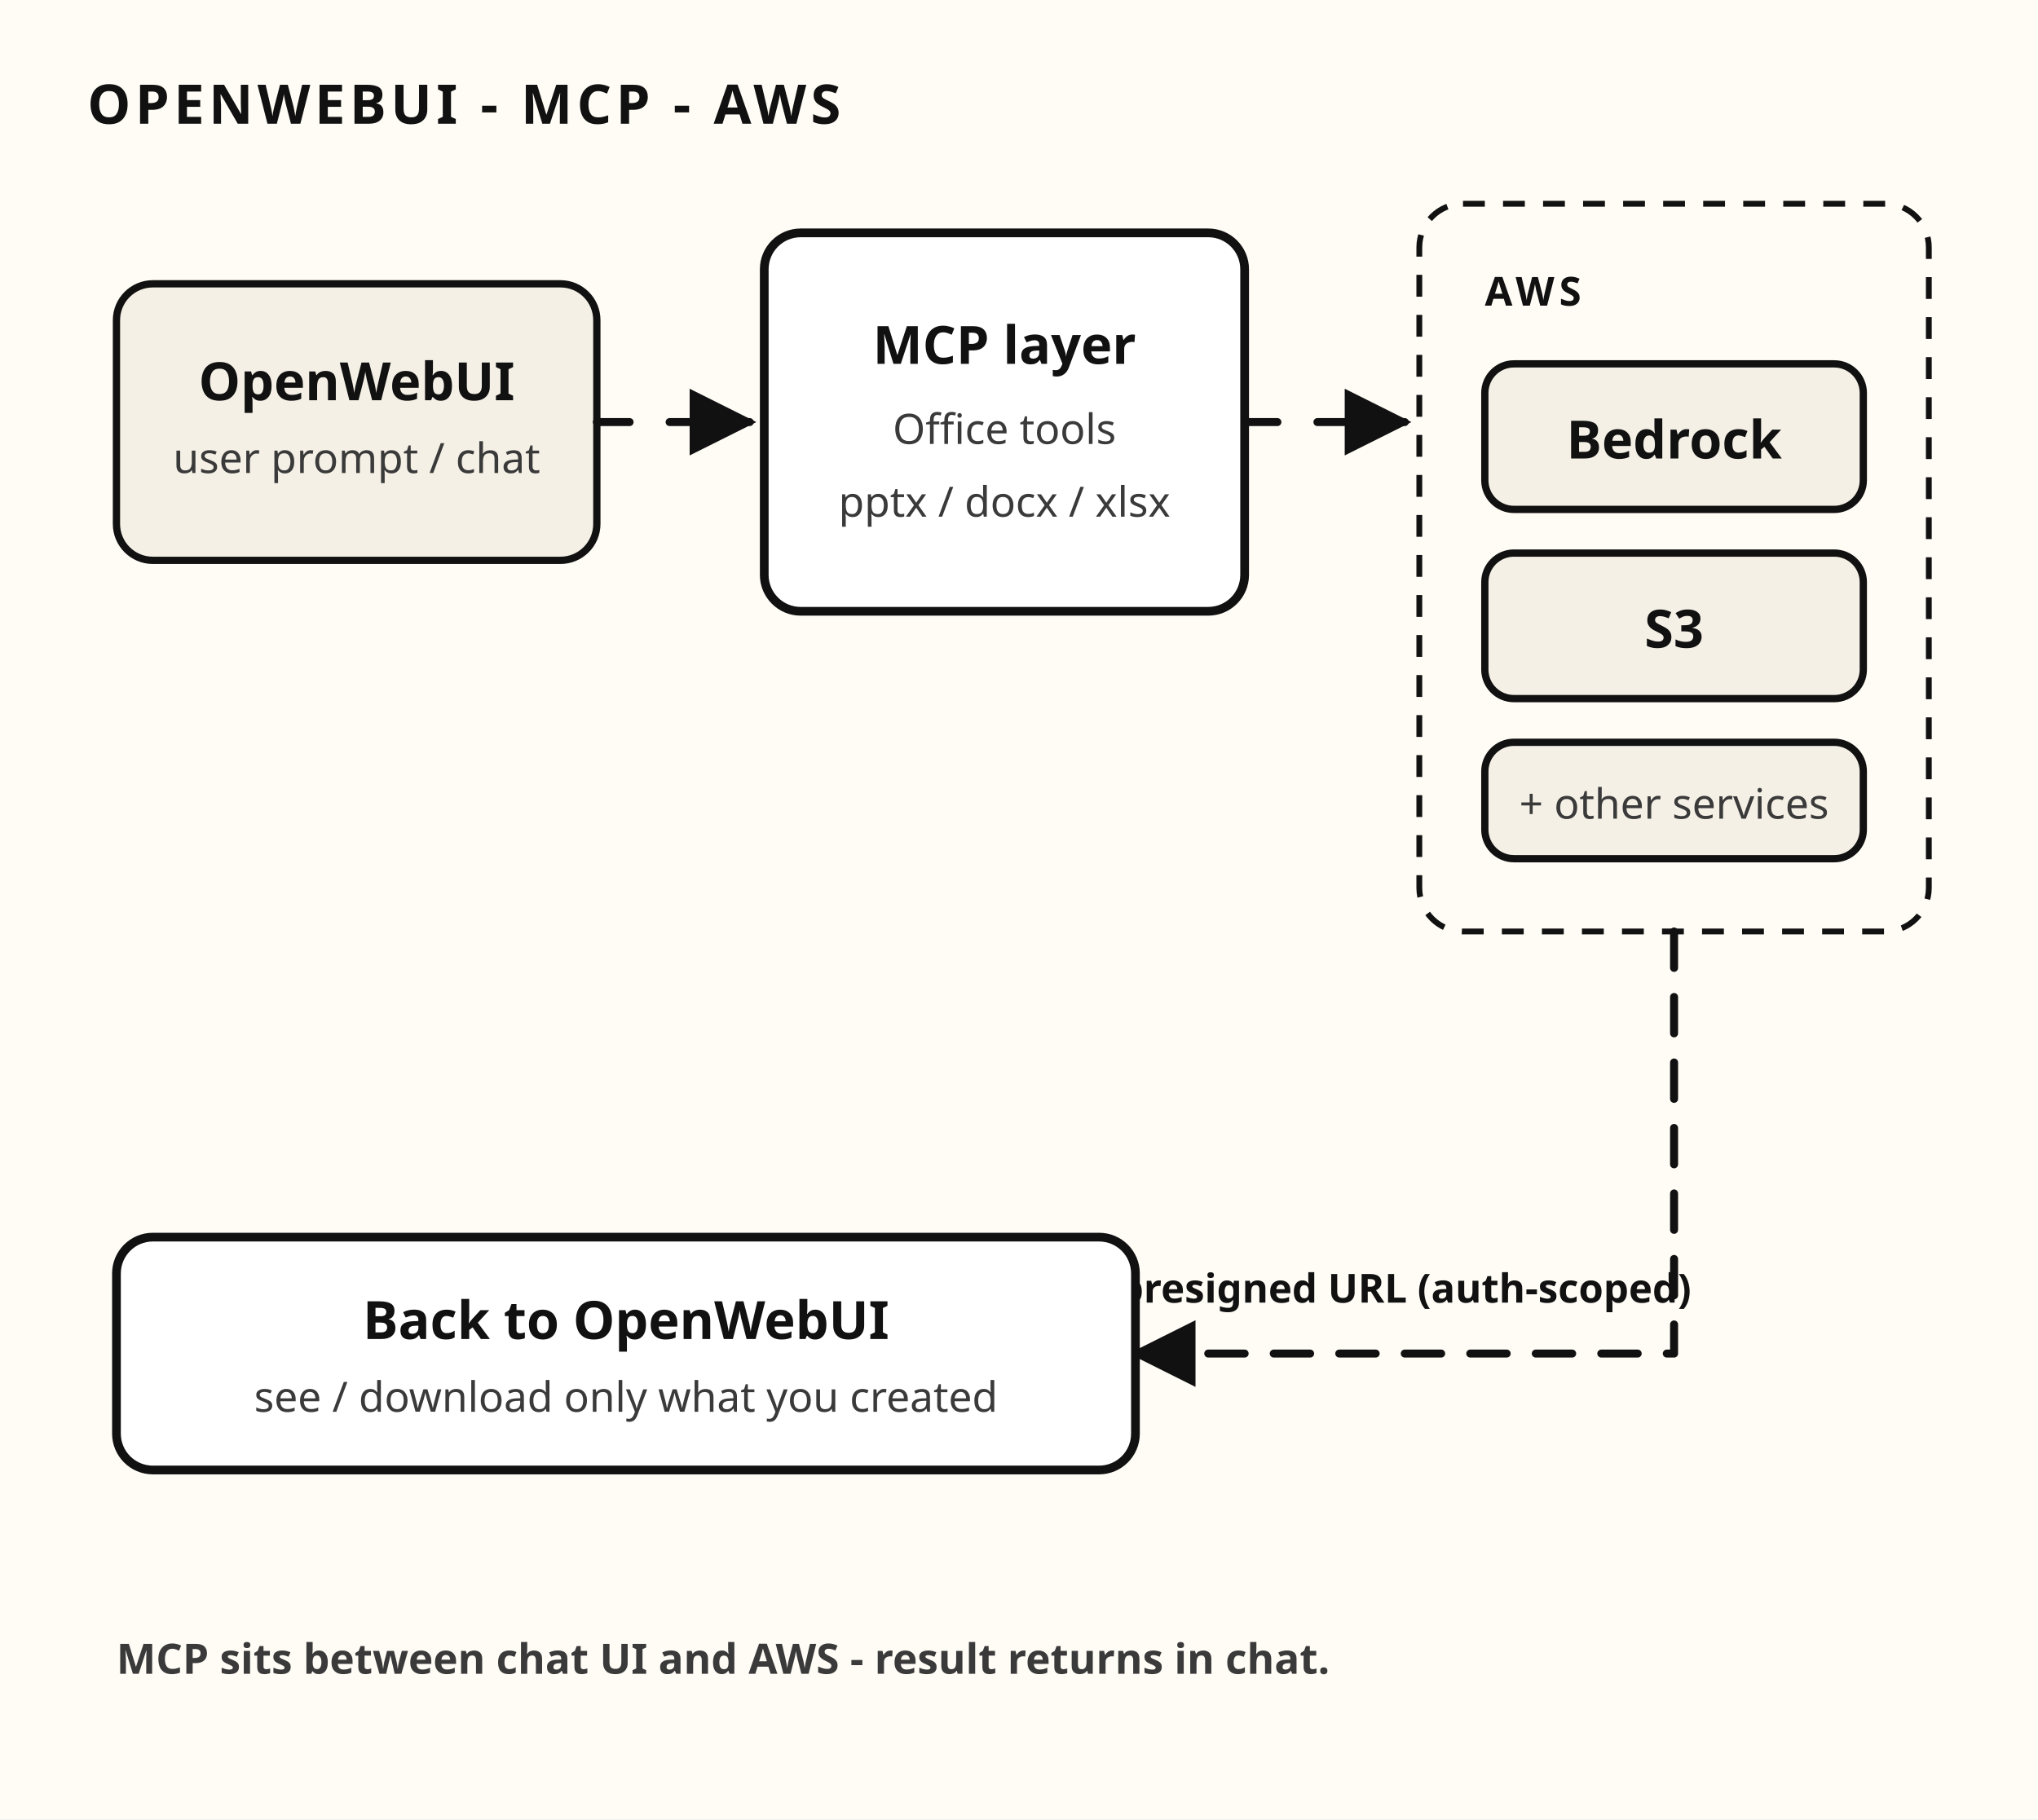
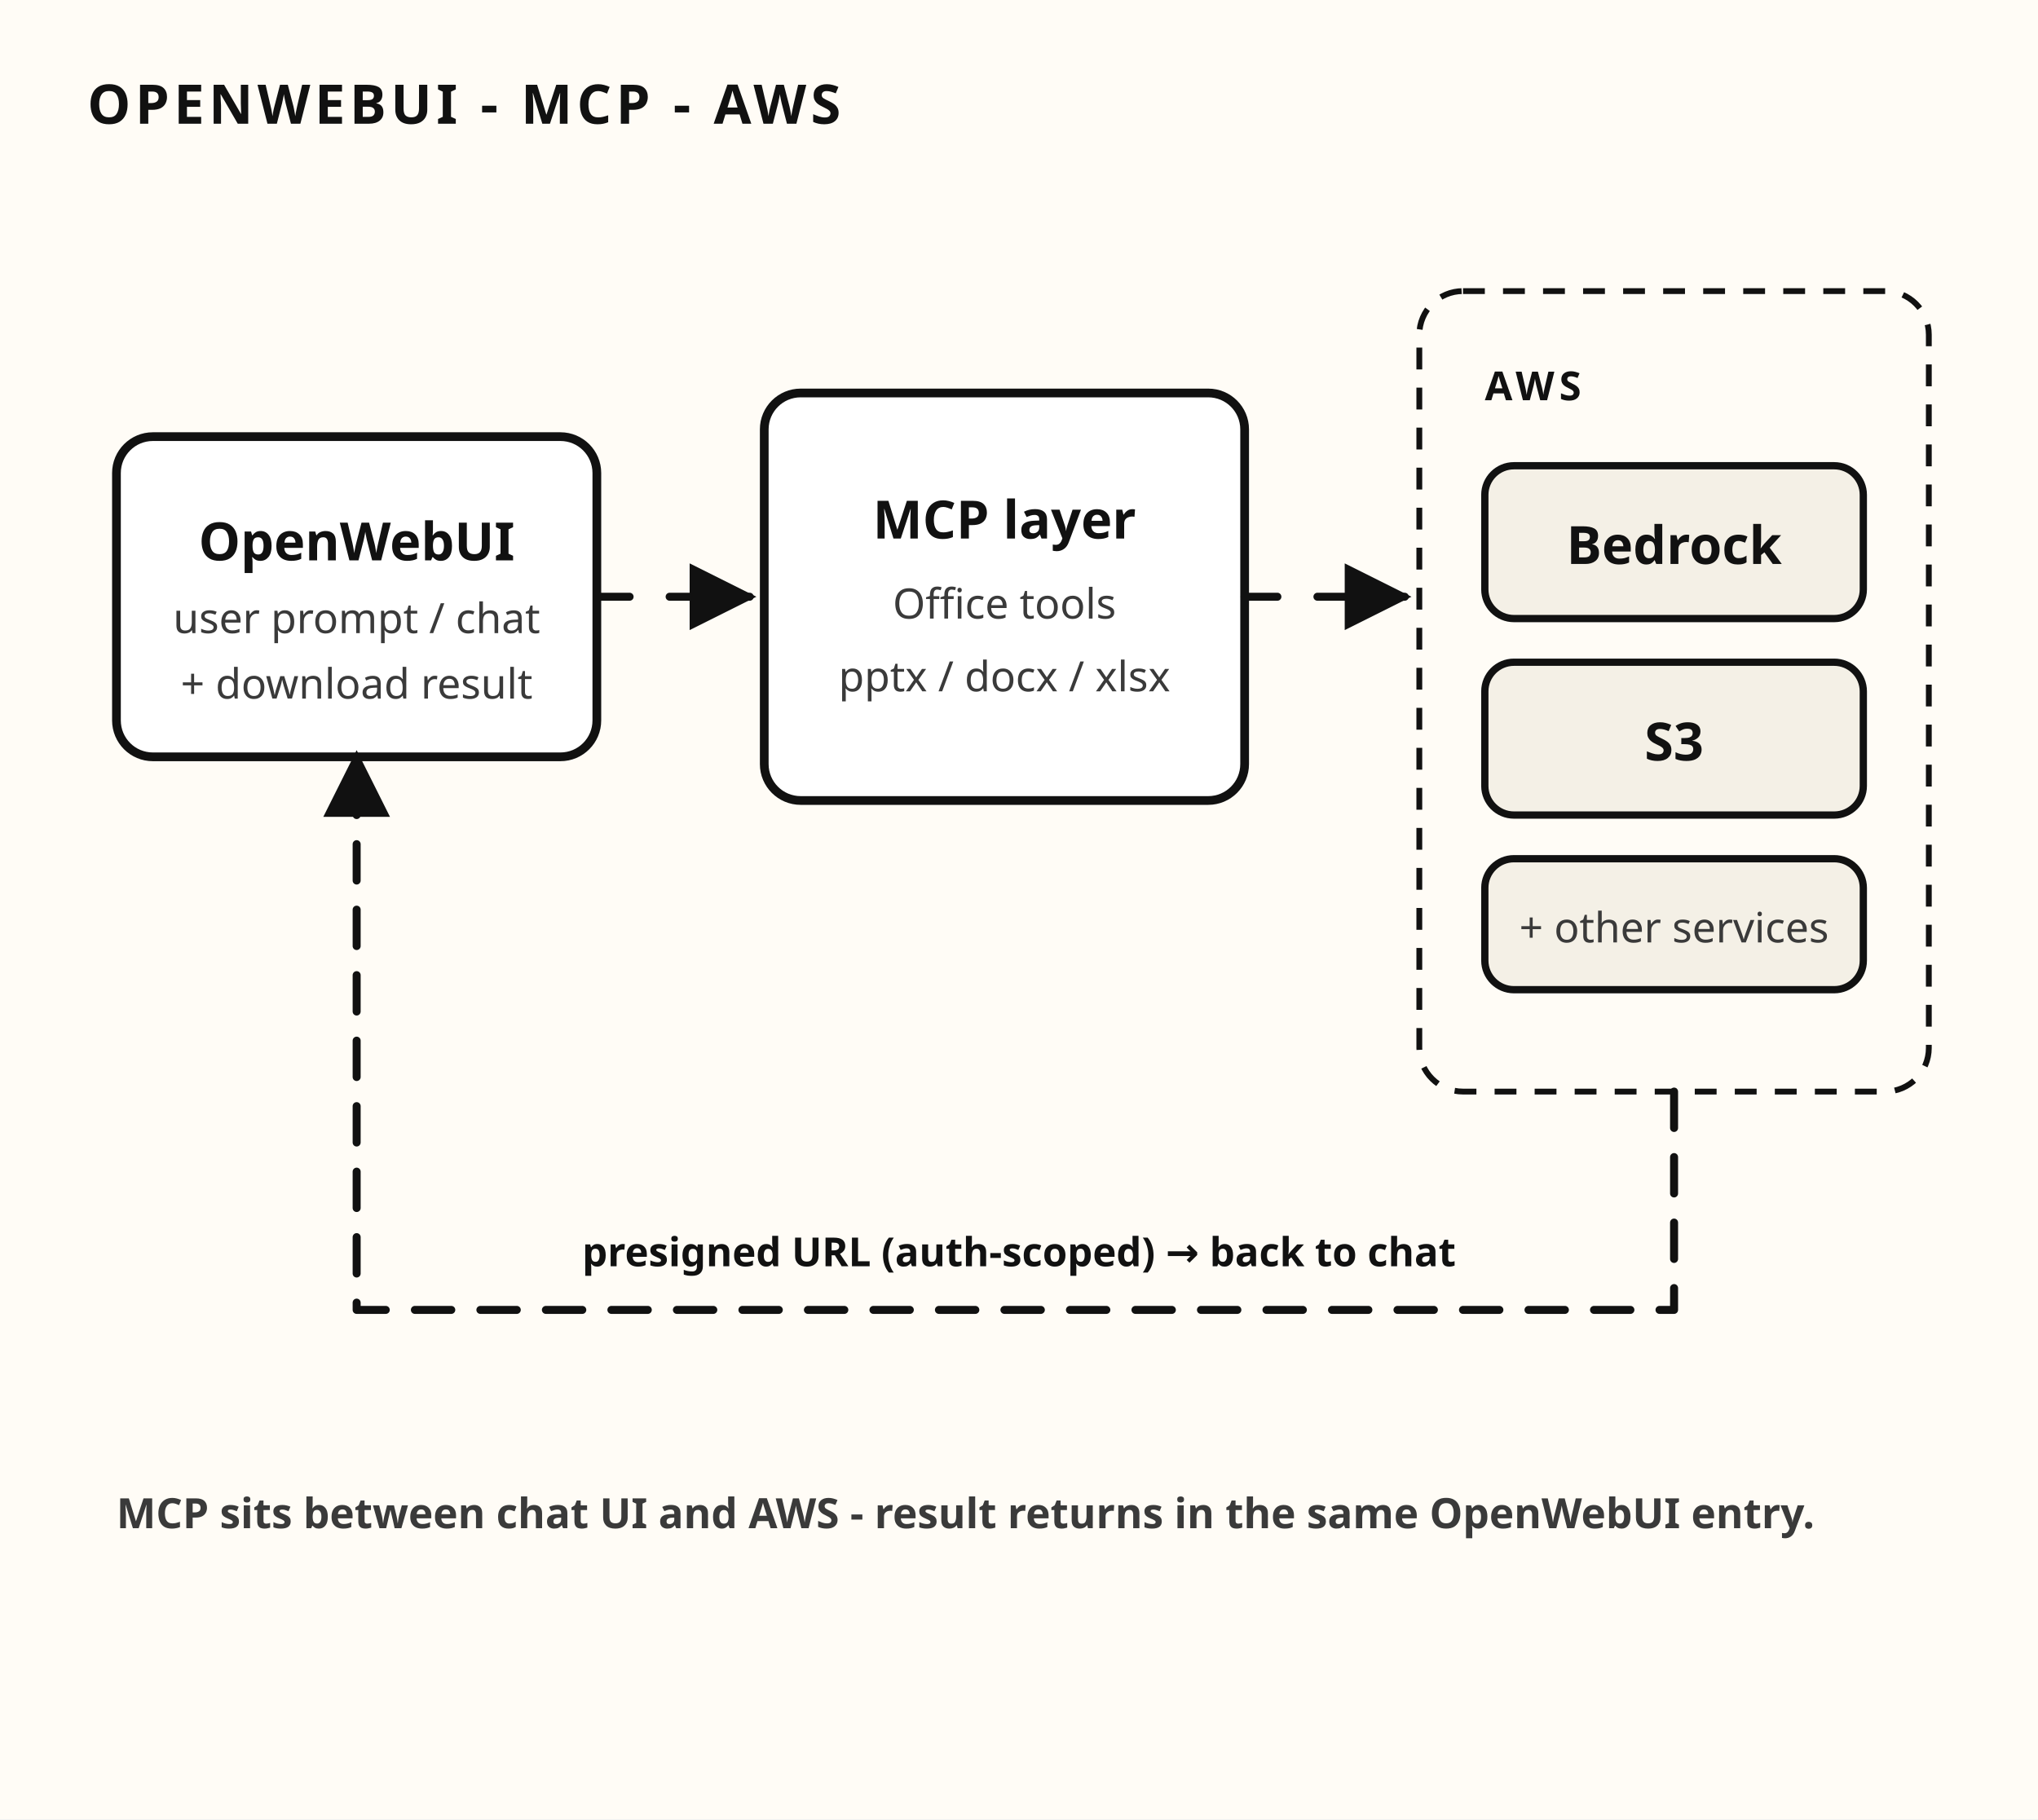
<svg xmlns="http://www.w3.org/2000/svg" viewBox="0 0 560 500" role="img" aria-labelledby="t d">
  <defs>
    <marker id="a" viewBox="0 0 12 12" refX="10" refY="6" markerWidth="10" markerHeight="10" orient="auto-start-reverse">
      <path d="M1 1 L11 6 L1 11 Z" fill="#111" />
    </marker>
    <style>
      .bg { fill:#fffcf6; }
      .b { fill:#f4f0e6; stroke:#111; stroke-width:2; }
      .hi { fill:#fff; stroke:#111; stroke-width:2.4; }
      .out { fill:none; stroke:#111; stroke-width:1.6; stroke-dasharray:6 5; }
      .plane { fill:none; stroke:#111; stroke-width:1.8; stroke-dasharray:7 5; }
      .cloud { fill:none; stroke:#111; stroke-width:1.6; stroke-dasharray:6 5; }
      .title { font-family:Segoe UI,system-ui,sans-serif; font-size:15px; font-weight:800; letter-spacing:0.08em; fill:#111; }
      .lab { font-family:Segoe UI,system-ui,sans-serif; font-size:14.5px; font-weight:800; fill:#111; }
      .sub { font-family:Segoe UI,system-ui,sans-serif; font-size:11.5px; font-weight:500; fill:#3a3a3a; }
      .cap { font-family:Segoe UI,system-ui,sans-serif; font-size:11px; font-weight:800; letter-spacing:0.12em; fill:#111; }
      .line {
        stroke:#111; stroke-width:2.2; fill:none; marker-end:url(#a);
        stroke-linecap:round; stroke-linejoin:round;
        stroke-dasharray:9 11;
        animation: flow 1.05s linear infinite;
      }
      .line.ingest {
        stroke-dasharray: 4 16;
        animation: flow 1.7s linear infinite;
      }
      .line.return {
        stroke-dasharray: 10 8;
        animation: flow 0.85s linear infinite;
      }
      .line.stem {
        marker-end: none;
        stroke-dasharray: 9 11;
        animation: flow 1.05s linear infinite;
      }
      .line.gate {
        stroke-dasharray: 5 7;
        animation: flow 1.2s linear infinite;
      }
      .hi.pulse {
        animation: node-pulse 2.6s ease-in-out infinite;
      }
      .lbl.flow-lbl {
        animation: lbl-pulse 2.2s ease-in-out infinite;
      }
      .chip { fill:#fff; stroke:#111; stroke-width:1.6; }
      .lbl { font-family:Segoe UI,system-ui,sans-serif; font-size:11px; font-weight:700; fill:#111; }
      .foot { font-family:Segoe UI,system-ui,sans-serif; font-size:11.5px; font-weight:600; fill:#3a3a3a; }
      @keyframes flow {
        to { stroke-dashoffset: -20; }
      }
      @keyframes node-pulse {
        0%, 100% { stroke-width: 2.4; }
        50% { stroke-width: 3.4; }
      }
      @keyframes lbl-pulse {
        0%, 100% { opacity: 0.55; }
        50% { opacity: 1; }
      }
      @media (prefers-reduced-motion: reduce) {
        .line, .line.ingest, .line.return, .line.stem, .line.gate, .hi.pulse, .lbl.flow-lbl { animation: none; }
        .line, .line.ingest, .line.return, .line.stem, .line.gate { stroke-dasharray: none; }
      }
    </style>
  </defs>
  <rect class="bg" width="560" height="500" />
  <text x="24" y="34" class="title">OPENWEBUI - MCP - AWS</text>
-   <rect class="b" x="32" y="78" width="132" height="76" rx="10" />
-   <text x="98" y="110" text-anchor="middle" class="lab">OpenWebUI</text>
-   <text x="98" y="130" text-anchor="middle" class="sub">user prompt / chat</text>
-   <line class="line" x1="164" y1="116" x2="206" y2="116" />
-   <rect class="hi pulse" x="210" y="64" width="132" height="104" rx="10" />
-   <text x="276" y="100" text-anchor="middle" class="lab">MCP layer</text>
-   <text x="276" y="122" text-anchor="middle" class="sub">Office tools</text>
-   <text x="276" y="142" text-anchor="middle" class="sub">pptx / docx / xlsx</text>
-   <line class="line" x1="342" y1="116" x2="386" y2="116" />
-   <rect class="cloud" x="390" y="56" width="140" height="200" rx="12" />
-   <text x="408" y="84" class="cap">AWS</text>
-   <rect class="b" x="408" y="100" width="104" height="40" rx="8" />
-   <text x="460" y="126" text-anchor="middle" class="lab">Bedrock</text>
-   <rect class="b" x="408" y="152" width="104" height="40" rx="8" />
-   <text x="460" y="178" text-anchor="middle" class="lab">S3</text>
-   <rect class="b" x="408" y="204" width="104" height="32" rx="8" />
-   <text x="460" y="225" text-anchor="middle" class="sub">+ other services</text>
-   <path class="line return" d="M460 256 V372 H312" />
-   <text x="386" y="358" text-anchor="middle" class="lbl flow-lbl">presigned URL (auth-scoped)</text>
-   <rect class="hi pulse" x="32" y="340" width="280" height="64" rx="10" />
-   <text x="172" y="368" text-anchor="middle" class="lab">Back to OpenWebUI</text>
-   <text x="172" y="388" text-anchor="middle" class="sub">see / download only what you created</text>
-   <text x="32" y="460" class="foot">MCP sits between chat UI and AWS - result returns in chat.</text>
+   <rect class="hi pulse" x="32" y="120" width="132" height="88" rx="10" />
+   <text x="98" y="154" text-anchor="middle" class="lab">OpenWebUI</text>
+   <text x="98" y="174" text-anchor="middle" class="sub">user prompt / chat</text>
+   <text x="98" y="192" text-anchor="middle" class="sub">+ download result</text>
+   <line class="line" x1="164" y1="164" x2="206" y2="164" />
+   <rect class="hi pulse" x="210" y="108" width="132" height="112" rx="10" />
+   <text x="276" y="148" text-anchor="middle" class="lab">MCP layer</text>
+   <text x="276" y="170" text-anchor="middle" class="sub">Office tools</text>
+   <text x="276" y="190" text-anchor="middle" class="sub">pptx / docx / xlsx</text>
+   <line class="line" x1="342" y1="164" x2="386" y2="164" />
+   <rect class="cloud" x="390" y="80" width="140" height="220" rx="12" />
+   <text x="408" y="110" class="cap">AWS</text>
+   <rect class="b" x="408" y="128" width="104" height="42" rx="8" />
+   <text x="460" y="155" text-anchor="middle" class="lab">Bedrock</text>
+   <rect class="b" x="408" y="182" width="104" height="42" rx="8" />
+   <text x="460" y="209" text-anchor="middle" class="lab">S3</text>
+   <rect class="b" x="408" y="236" width="104" height="36" rx="8" />
+   <text x="460" y="259" text-anchor="middle" class="sub">+ other services</text>
+   <path class="line return" d="M460 300 V360 H98 V208" />
+   <text x="280" y="348" text-anchor="middle" class="lbl flow-lbl">presigned URL (auth-scoped) → back to chat</text>
+   <text x="32" y="420" class="foot">MCP sits between chat UI and AWS - result returns in the same OpenWebUI entry.</text>
</svg>
